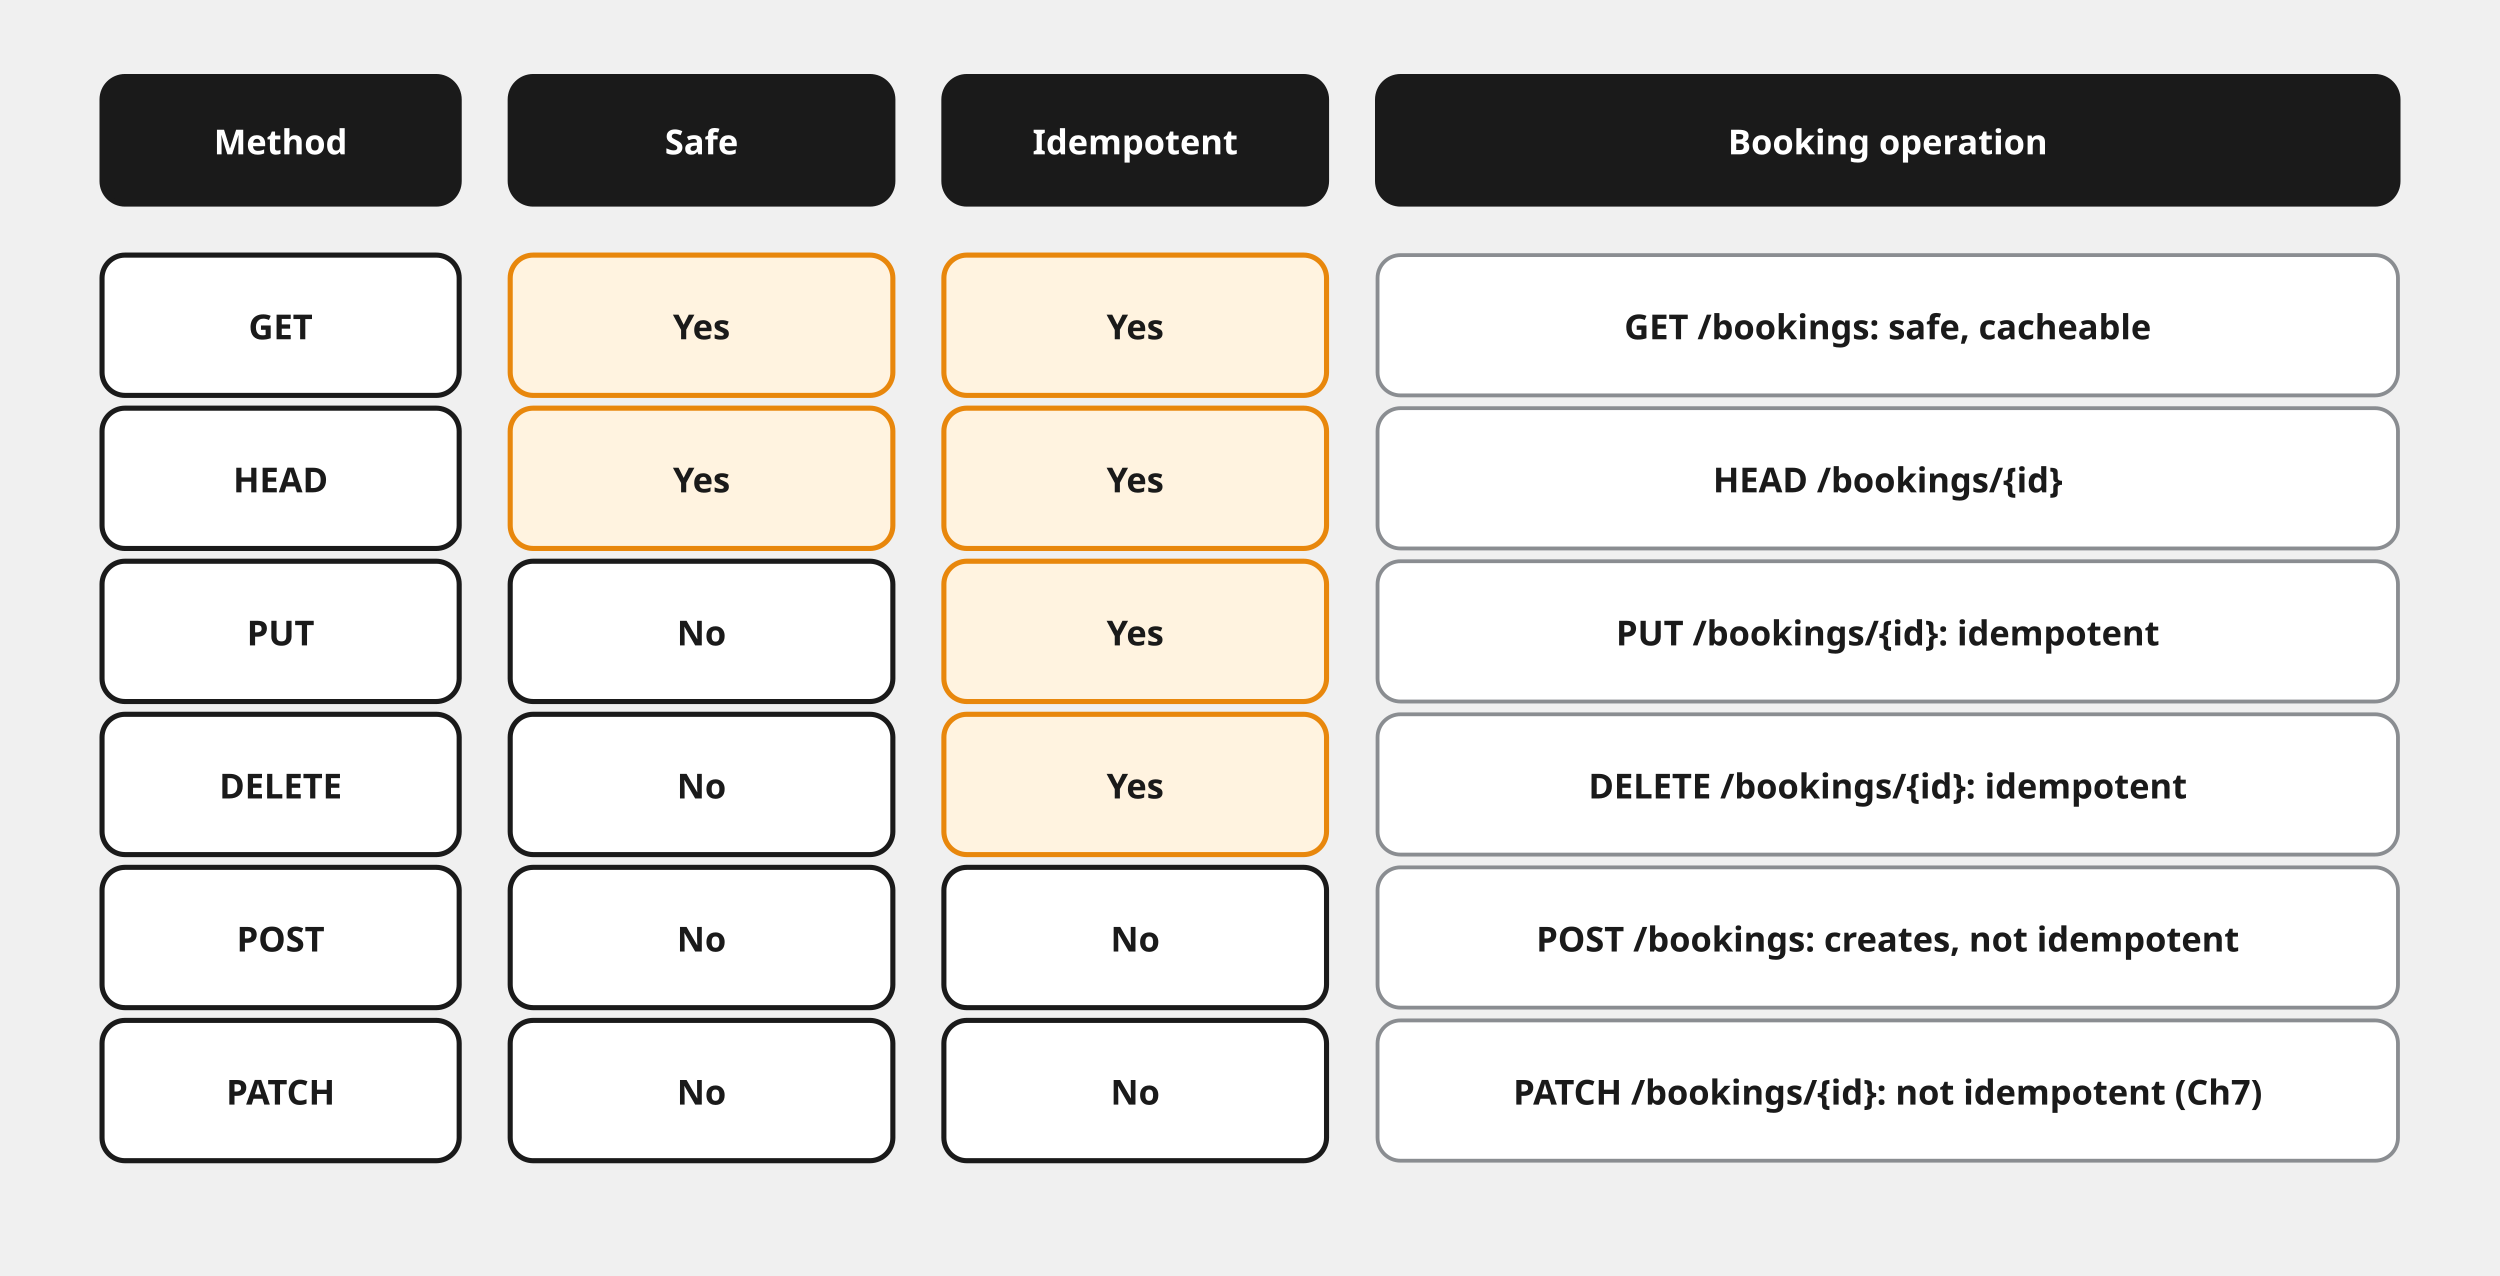
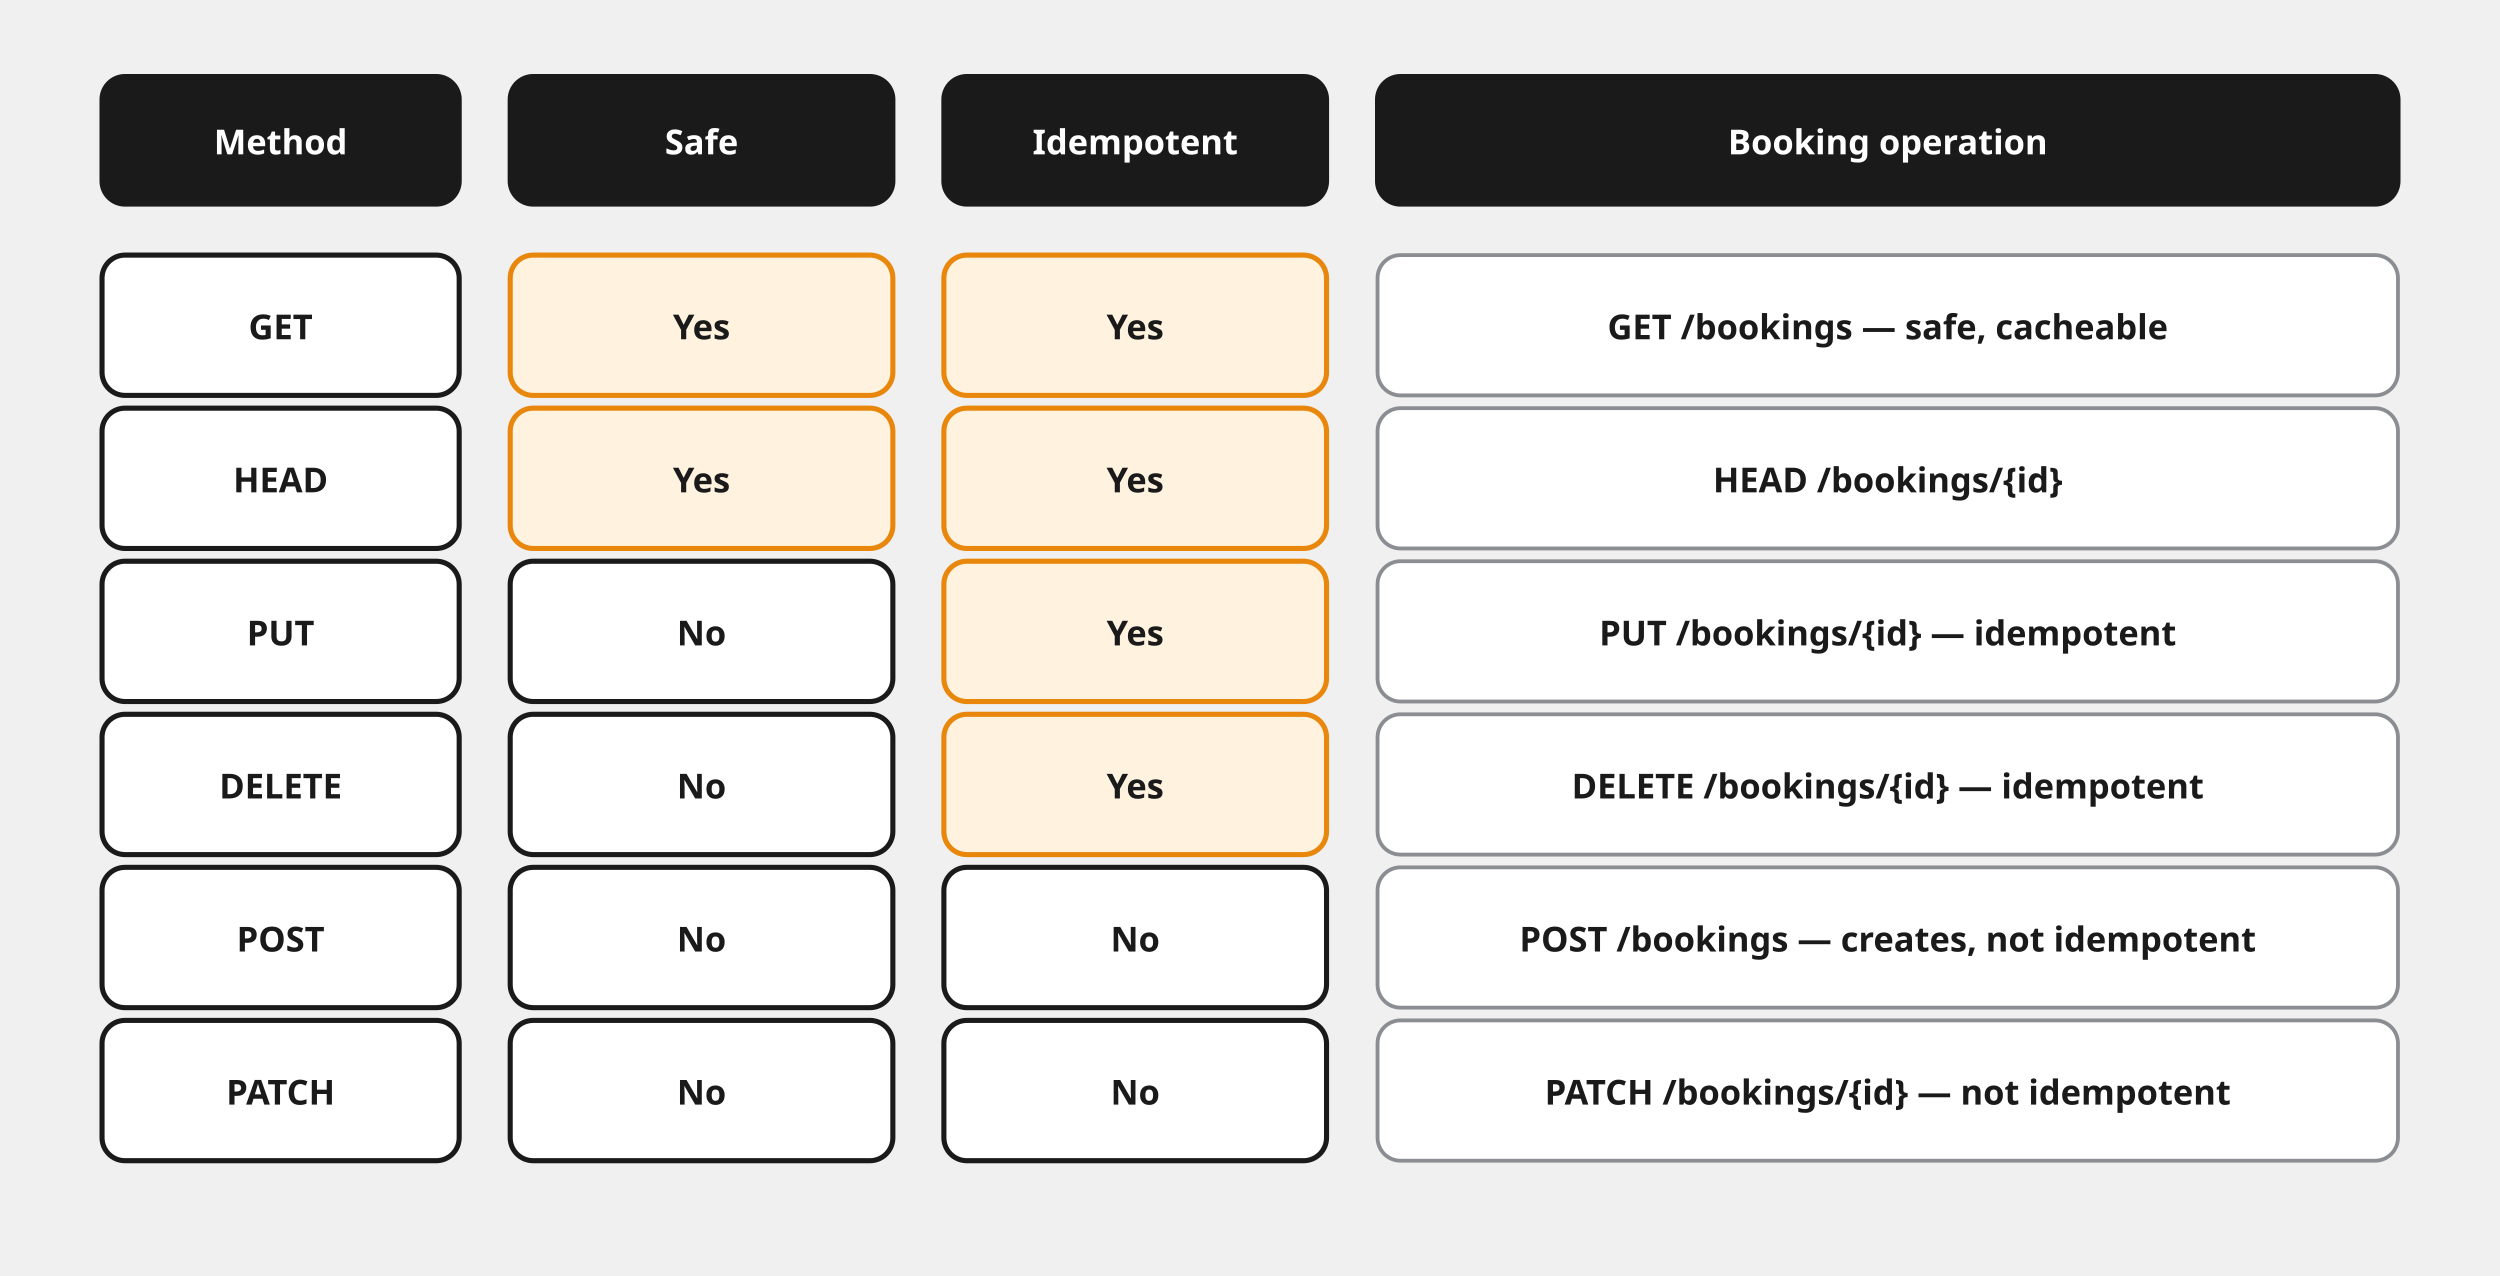
<svg xmlns="http://www.w3.org/2000/svg" viewBox="0 0 980 500" font-family="'Red Hat Text', system-ui, sans-serif" role="img">
  <defs>
    <marker id="a" viewBox="0 0 10 10" refX="8.5" refY="5" markerWidth="9" markerHeight="9" orient="auto-start-reverse">
      <path d="M0,0 L10,5 L0,10 z" fill="#555" />
    </marker>
    <marker id="am" viewBox="0 0 10 10" refX="8.5" refY="5" markerWidth="9" markerHeight="9" orient="auto-start-reverse">
      <path d="M0,0 L10,5 L0,10 z" fill="#e8870c" />
    </marker>
  </defs>
  <rect x="40" y="30" width="140" height="50" rx="9" fill="#1a1a1a" stroke="#1a1a1a" stroke-width="2" />
  <text x="110.0" y="60.5" font-size="13.5" font-weight="700" fill="#ffffff" text-anchor="middle">Method</text>
  <rect x="200" y="30" width="150" height="50" rx="9" fill="#1a1a1a" stroke="#1a1a1a" stroke-width="2" />
  <text x="275.0" y="60.5" font-size="13.5" font-weight="700" fill="#ffffff" text-anchor="middle">Safe</text>
  <rect x="370" y="30" width="150" height="50" rx="9" fill="#1a1a1a" stroke="#1a1a1a" stroke-width="2" />
  <text x="445.0" y="60.5" font-size="13.5" font-weight="700" fill="#ffffff" text-anchor="middle">Idempotent</text>
  <rect x="540" y="30" width="400" height="50" rx="9" fill="#1a1a1a" stroke="#1a1a1a" stroke-width="2" />
  <text x="740.0" y="60.5" font-size="13.5" font-weight="700" fill="#ffffff" text-anchor="middle">Booking operation</text>
  <rect x="40" y="100" width="140" height="55" rx="9" fill="#ffffff" stroke="#1a1a1a" stroke-width="2" />
  <text x="110.0" y="133.0" font-size="13.5" font-weight="700" fill="#1a1a1a" text-anchor="middle">GET</text>
  <rect x="200" y="100" width="150" height="55" rx="9" fill="#fff3e0" stroke="#e8870c" stroke-width="2" />
  <text x="275.0" y="133.0" font-size="13.5" font-weight="700" fill="#1a1a1a" text-anchor="middle">Yes</text>
  <rect x="370" y="100" width="150" height="55" rx="9" fill="#fff3e0" stroke="#e8870c" stroke-width="2" />
  <text x="445.0" y="133.0" font-size="13.5" font-weight="700" fill="#1a1a1a" text-anchor="middle">Yes</text>
  <rect x="540" y="100" width="400" height="55" rx="9" fill="#ffffff" stroke="#8a8d91" stroke-width="1.5" />
-   <text x="740.0" y="133.0" font-size="13.5" font-weight="700" fill="#1a1a1a" text-anchor="middle">GET /bookings: safe, cacheable</text>
+   <text x="740.0" y="133.0" font-size="13.5" font-weight="700" fill="#1a1a1a" text-anchor="middle">GET /bookings — safe, cacheable</text>
  <rect x="40" y="160" width="140" height="55" rx="9" fill="#ffffff" stroke="#1a1a1a" stroke-width="2" />
  <text x="110.0" y="193.0" font-size="13.5" font-weight="700" fill="#1a1a1a" text-anchor="middle">HEAD</text>
  <rect x="200" y="160" width="150" height="55" rx="9" fill="#fff3e0" stroke="#e8870c" stroke-width="2" />
  <text x="275.0" y="193.0" font-size="13.5" font-weight="700" fill="#1a1a1a" text-anchor="middle">Yes</text>
  <rect x="370" y="160" width="150" height="55" rx="9" fill="#fff3e0" stroke="#e8870c" stroke-width="2" />
  <text x="445.0" y="193.0" font-size="13.5" font-weight="700" fill="#1a1a1a" text-anchor="middle">Yes</text>
  <rect x="540" y="160" width="400" height="55" rx="9" fill="#ffffff" stroke="#8a8d91" stroke-width="1.5" />
  <text x="740.0" y="193.0" font-size="13.5" font-weight="700" fill="#1a1a1a" text-anchor="middle">HEAD /bookings/{id}</text>
  <rect x="40" y="220" width="140" height="55" rx="9" fill="#ffffff" stroke="#1a1a1a" stroke-width="2" />
  <text x="110.0" y="253.0" font-size="13.5" font-weight="700" fill="#1a1a1a" text-anchor="middle">PUT</text>
  <rect x="200" y="220" width="150" height="55" rx="9" fill="#ffffff" stroke="#1a1a1a" stroke-width="2" />
  <text x="275.0" y="253.0" font-size="13.5" font-weight="700" fill="#1a1a1a" text-anchor="middle">No</text>
  <rect x="370" y="220" width="150" height="55" rx="9" fill="#fff3e0" stroke="#e8870c" stroke-width="2" />
  <text x="445.0" y="253.0" font-size="13.5" font-weight="700" fill="#1a1a1a" text-anchor="middle">Yes</text>
  <rect x="540" y="220" width="400" height="55" rx="9" fill="#ffffff" stroke="#8a8d91" stroke-width="1.5" />
-   <text x="740.0" y="253.0" font-size="13.5" font-weight="700" fill="#1a1a1a" text-anchor="middle">PUT /bookings/{id}: idempotent</text>
+   <text x="740.0" y="253.0" font-size="13.5" font-weight="700" fill="#1a1a1a" text-anchor="middle">PUT /bookings/{id} — idempotent</text>
  <rect x="40" y="280" width="140" height="55" rx="9" fill="#ffffff" stroke="#1a1a1a" stroke-width="2" />
  <text x="110.0" y="313.0" font-size="13.5" font-weight="700" fill="#1a1a1a" text-anchor="middle">DELETE</text>
  <rect x="200" y="280" width="150" height="55" rx="9" fill="#ffffff" stroke="#1a1a1a" stroke-width="2" />
  <text x="275.0" y="313.0" font-size="13.5" font-weight="700" fill="#1a1a1a" text-anchor="middle">No</text>
  <rect x="370" y="280" width="150" height="55" rx="9" fill="#fff3e0" stroke="#e8870c" stroke-width="2" />
  <text x="445.0" y="313.0" font-size="13.5" font-weight="700" fill="#1a1a1a" text-anchor="middle">Yes</text>
  <rect x="540" y="280" width="400" height="55" rx="9" fill="#ffffff" stroke="#8a8d91" stroke-width="1.5" />
-   <text x="740.0" y="313.0" font-size="13.5" font-weight="700" fill="#1a1a1a" text-anchor="middle">DELETE /bookings/{id}: idempotent</text>
+   <text x="740.0" y="313.0" font-size="13.5" font-weight="700" fill="#1a1a1a" text-anchor="middle">DELETE /bookings/{id} — idempotent</text>
  <rect x="40" y="340" width="140" height="55" rx="9" fill="#ffffff" stroke="#1a1a1a" stroke-width="2" />
  <text x="110.0" y="373.0" font-size="13.5" font-weight="700" fill="#1a1a1a" text-anchor="middle">POST</text>
  <rect x="200" y="340" width="150" height="55" rx="9" fill="#ffffff" stroke="#1a1a1a" stroke-width="2" />
  <text x="275.0" y="373.0" font-size="13.5" font-weight="700" fill="#1a1a1a" text-anchor="middle">No</text>
  <rect x="370" y="340" width="150" height="55" rx="9" fill="#ffffff" stroke="#1a1a1a" stroke-width="2" />
  <text x="445.0" y="373.0" font-size="13.5" font-weight="700" fill="#1a1a1a" text-anchor="middle">No</text>
  <rect x="540" y="340" width="400" height="55" rx="9" fill="#ffffff" stroke="#8a8d91" stroke-width="1.5" />
-   <text x="740.0" y="373.0" font-size="13.5" font-weight="700" fill="#1a1a1a" text-anchor="middle">POST /bookings: creates, not idempotent</text>
+   <text x="740.0" y="373.0" font-size="13.5" font-weight="700" fill="#1a1a1a" text-anchor="middle">POST /bookings — creates, not idempotent</text>
  <rect x="40" y="400" width="140" height="55" rx="9" fill="#ffffff" stroke="#1a1a1a" stroke-width="2" />
  <text x="110.0" y="433.0" font-size="13.5" font-weight="700" fill="#1a1a1a" text-anchor="middle">PATCH</text>
  <rect x="200" y="400" width="150" height="55" rx="9" fill="#ffffff" stroke="#1a1a1a" stroke-width="2" />
  <text x="275.0" y="433.0" font-size="13.5" font-weight="700" fill="#1a1a1a" text-anchor="middle">No</text>
  <rect x="370" y="400" width="150" height="55" rx="9" fill="#ffffff" stroke="#1a1a1a" stroke-width="2" />
  <text x="445.0" y="433.0" font-size="13.5" font-weight="700" fill="#1a1a1a" text-anchor="middle">No</text>
  <rect x="540" y="400" width="400" height="55" rx="9" fill="#ffffff" stroke="#8a8d91" stroke-width="1.5" />
-   <text x="740.0" y="433.0" font-size="13.5" font-weight="700" fill="#1a1a1a" text-anchor="middle">PATCH /bookings/{id}: not idempotent (Ch7)</text>
+   <text x="740.0" y="433.0" font-size="13.5" font-weight="700" fill="#1a1a1a" text-anchor="middle">PATCH /bookings/{id} — not idempotent</text>
</svg>
